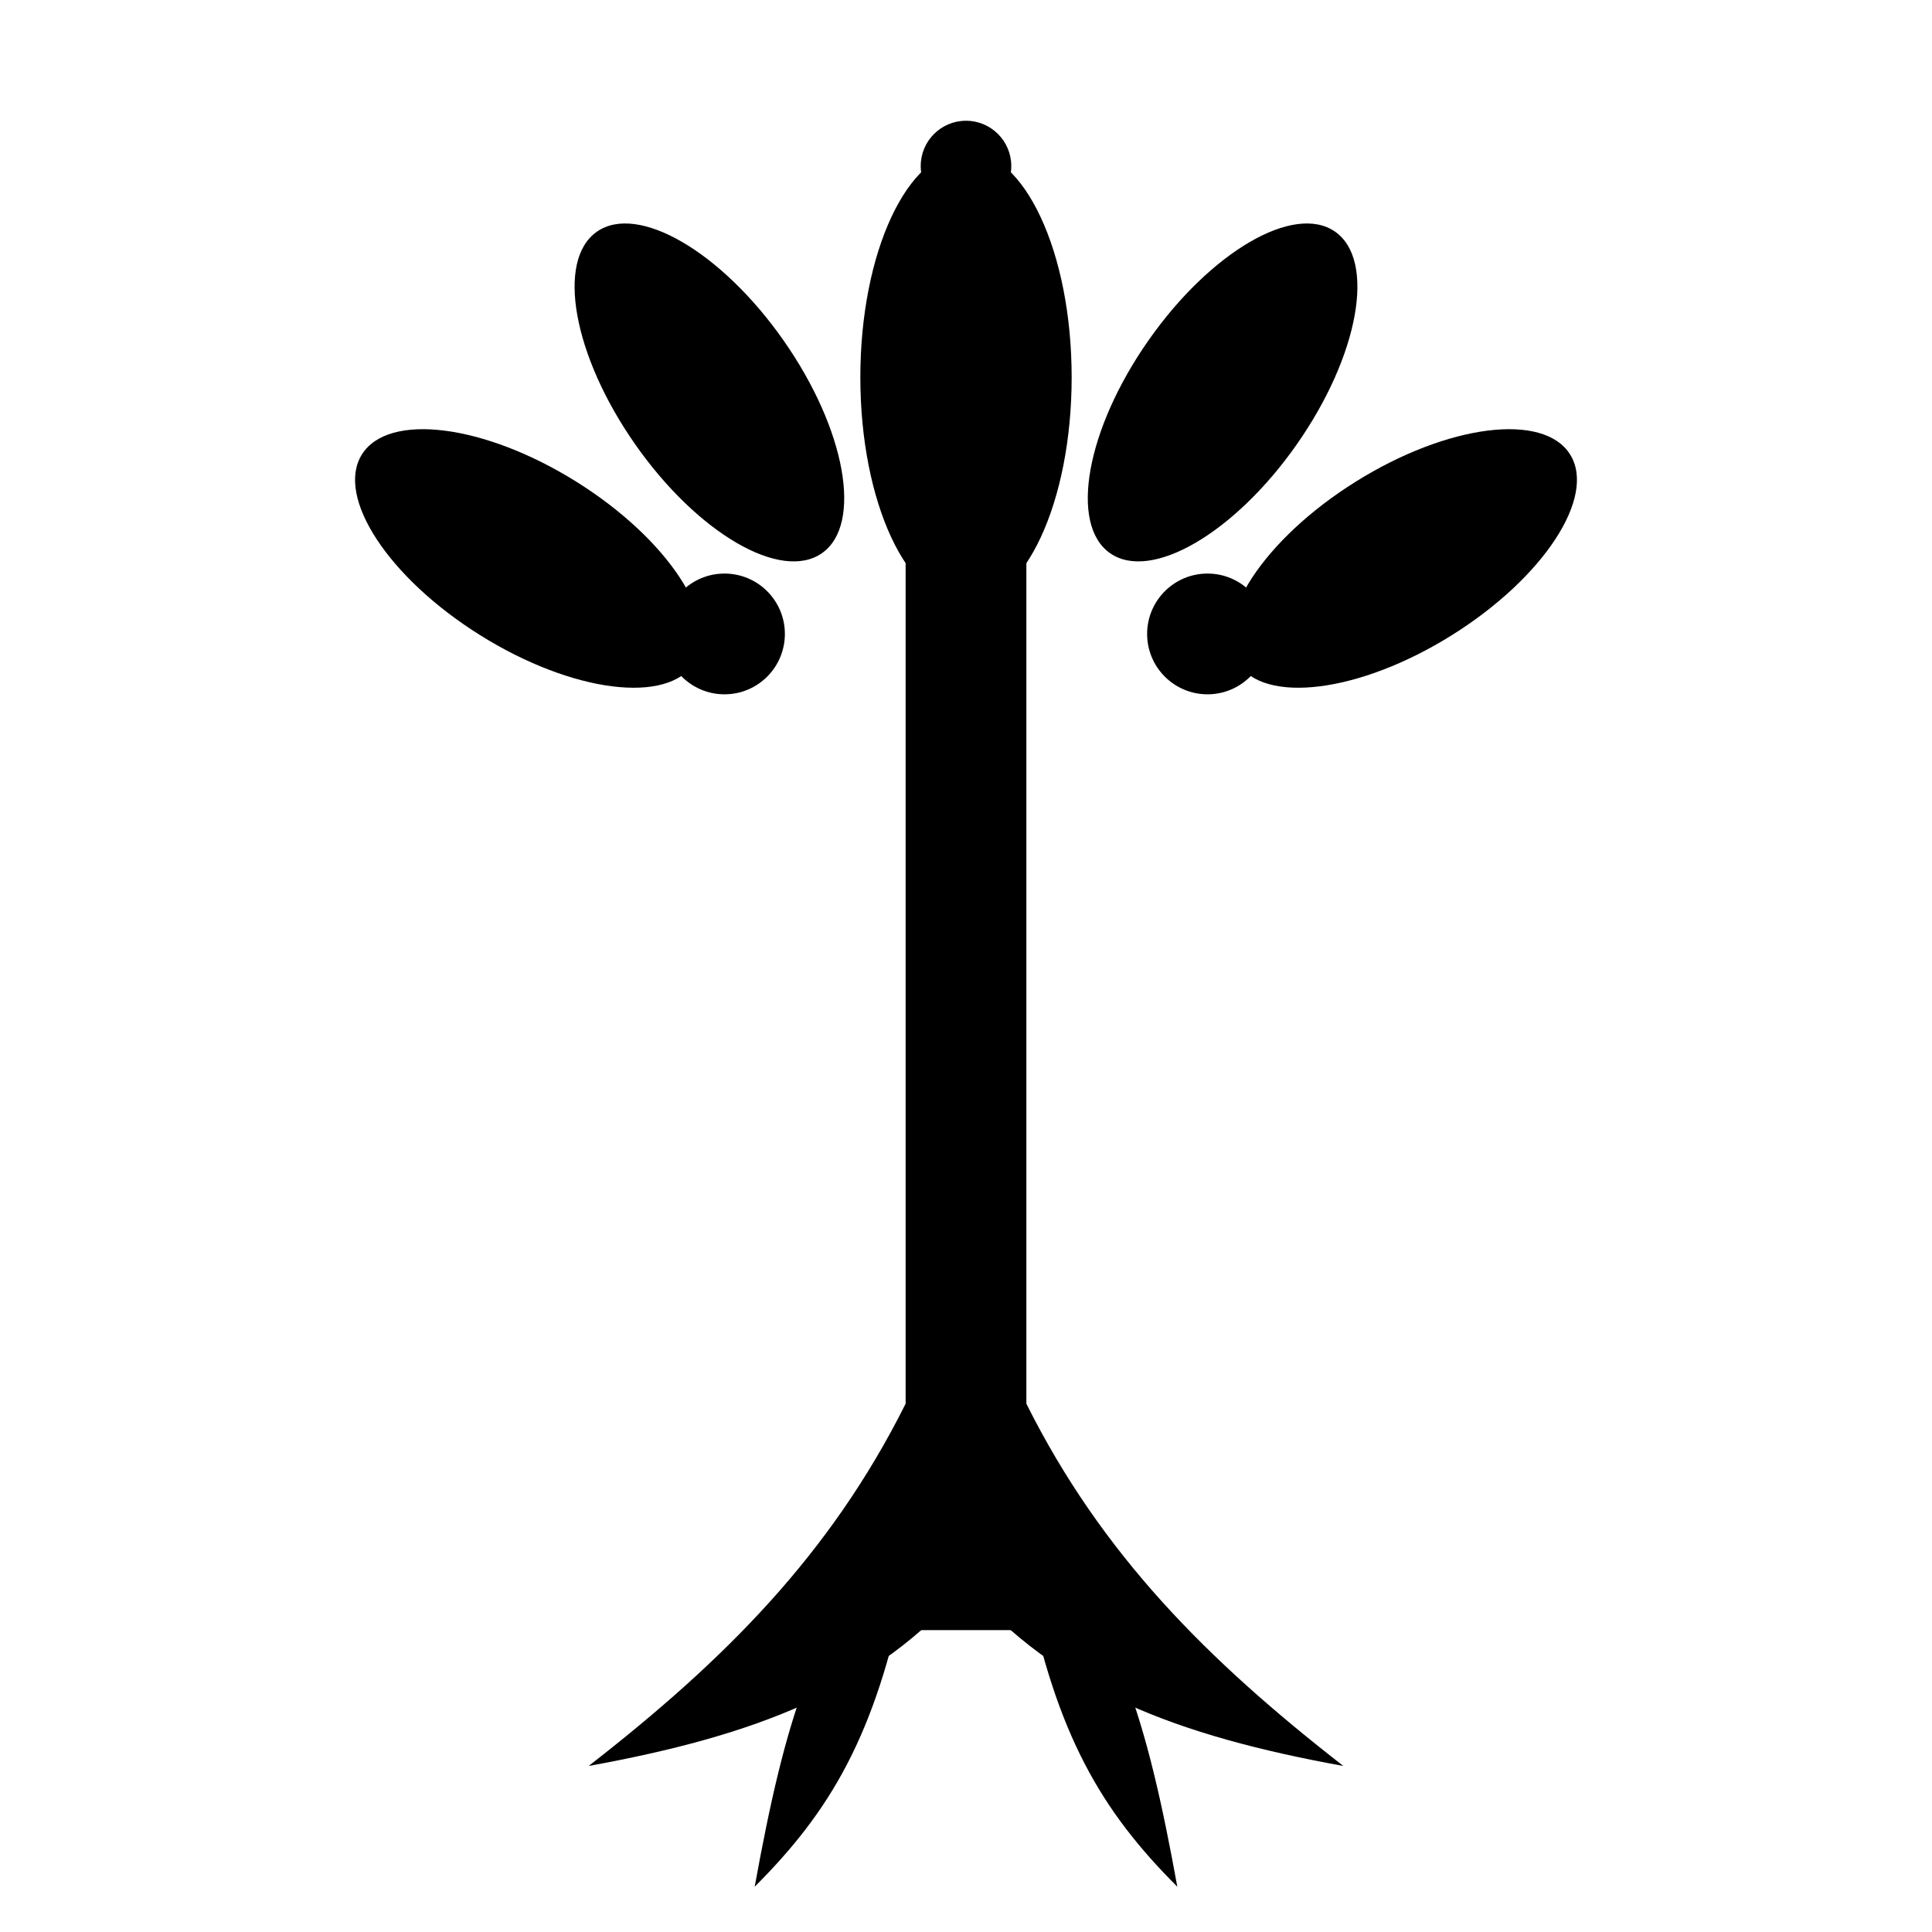
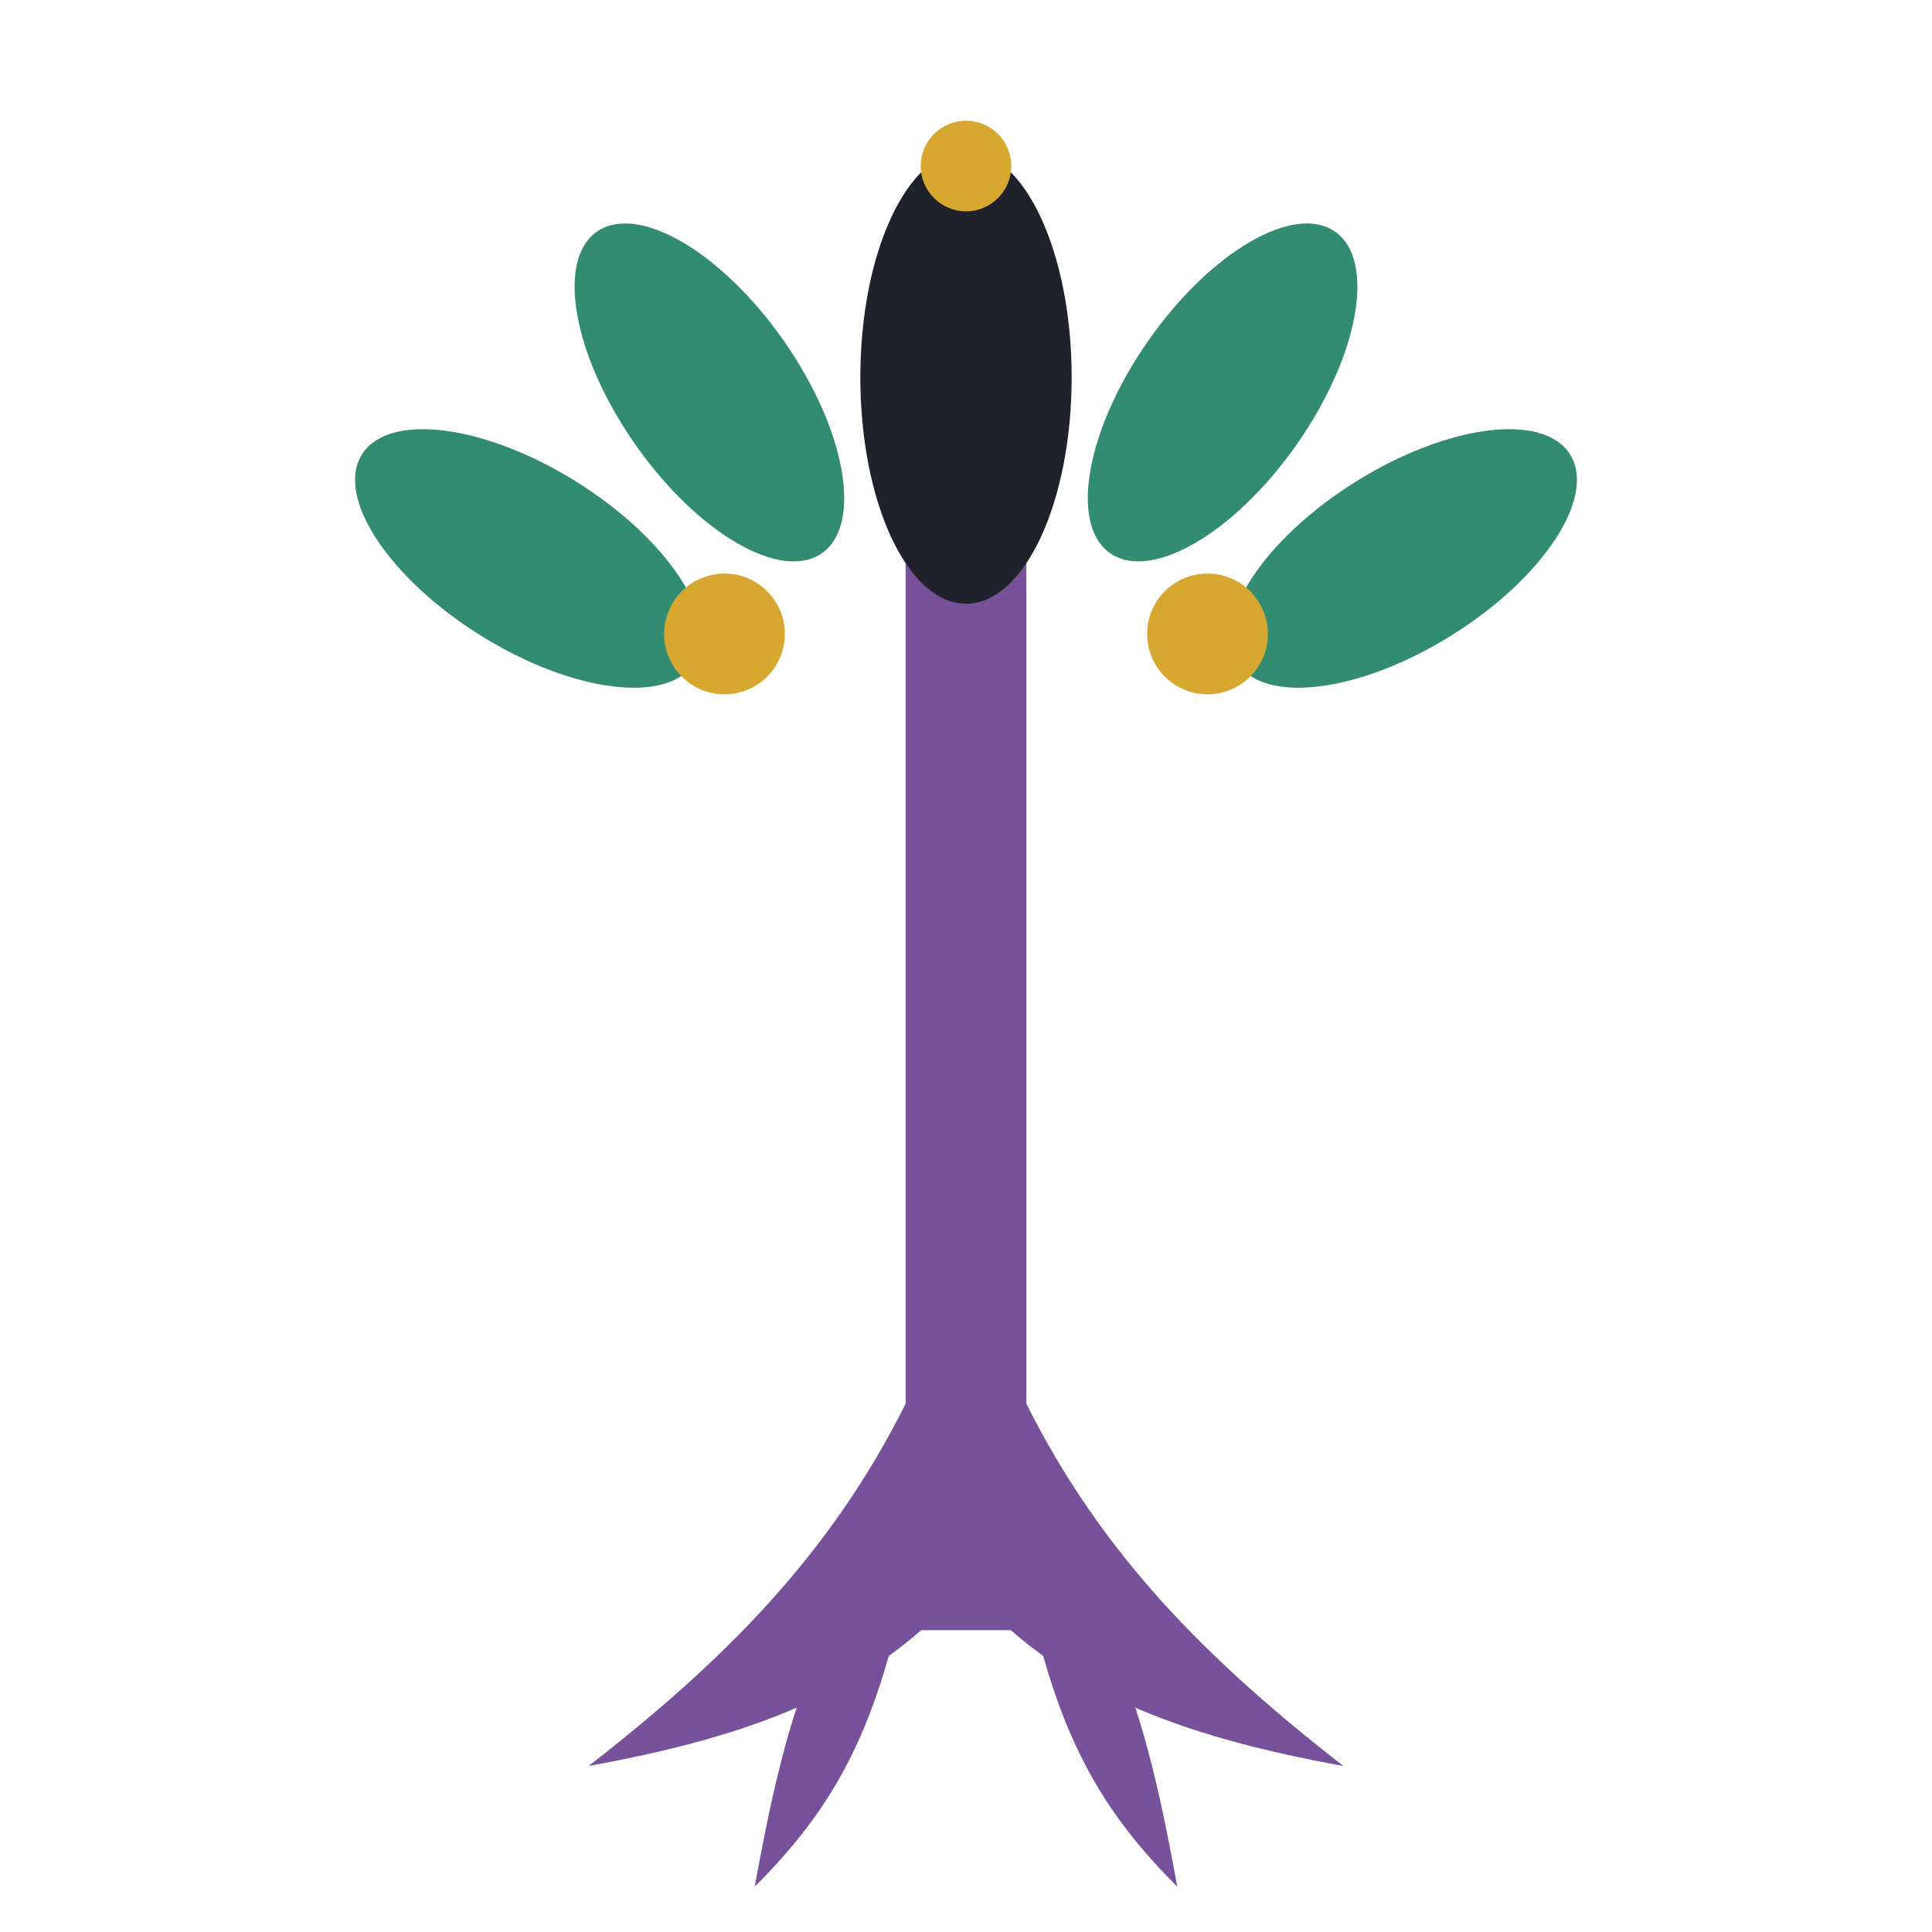
- <svg xmlns="http://www.w3.org/2000/svg" viewBox="0 0 128 128">
-   <g fill="#000">
-     <path d="M60 32h8v76h-8z" />
-     <path d="M64 105c-6 7-14 10-25 12 9-7 16-14 21-24zm0 0c6 7 14 10 25 12-9-7-16-14-21-24z" />
-     <path d="M60 105c-2 10-5 15-10 20 2-11 4-18 10-24zm8 0c2 10 5 15 10 20-2-11-4-18-10-24z" />
-     <ellipse cx="64" cy="25" rx="7" ry="15" />
+ <svg xmlns="http://www.w3.org/2000/svg" viewBox="0 0 128 128" role="img" aria-labelledby="title desc">
+   <g fill="#318C72">
    <ellipse cx="47" cy="26" rx="6" ry="13" transform="rotate(-35 47 26)" />
    <ellipse cx="81" cy="26" rx="6" ry="13" transform="rotate(35 81 26)" />
    <ellipse cx="35" cy="37" rx="6" ry="13" transform="rotate(-58 35 37)" />
    <ellipse cx="93" cy="37" rx="6" ry="13" transform="rotate(58 93 37)" />
+   </g>
+   <g fill="#77529B">
+     <path d="M60 32h8v76h-8z" />
+     <path d="M64 105c-6 7-14 10-25 12 9-7 16-14 21-24zm0 0c6 7 14 10 25 12-9-7-16-14-21-24z" />
+     <path d="M60 105c-2 10-5 15-10 20 2-11 4-18 10-24zm8 0c2 10 5 15 10 20-2-11-4-18-10-24z" />
+   </g>
+   <ellipse cx="64" cy="25" rx="7" ry="15" fill="#20222B" />
+   <g fill="#D6A82F">
    <circle cx="48" cy="42" r="4" />
    <circle cx="80" cy="42" r="4" />
    <circle cx="64" cy="11" r="3" />
  </g>
</svg>
